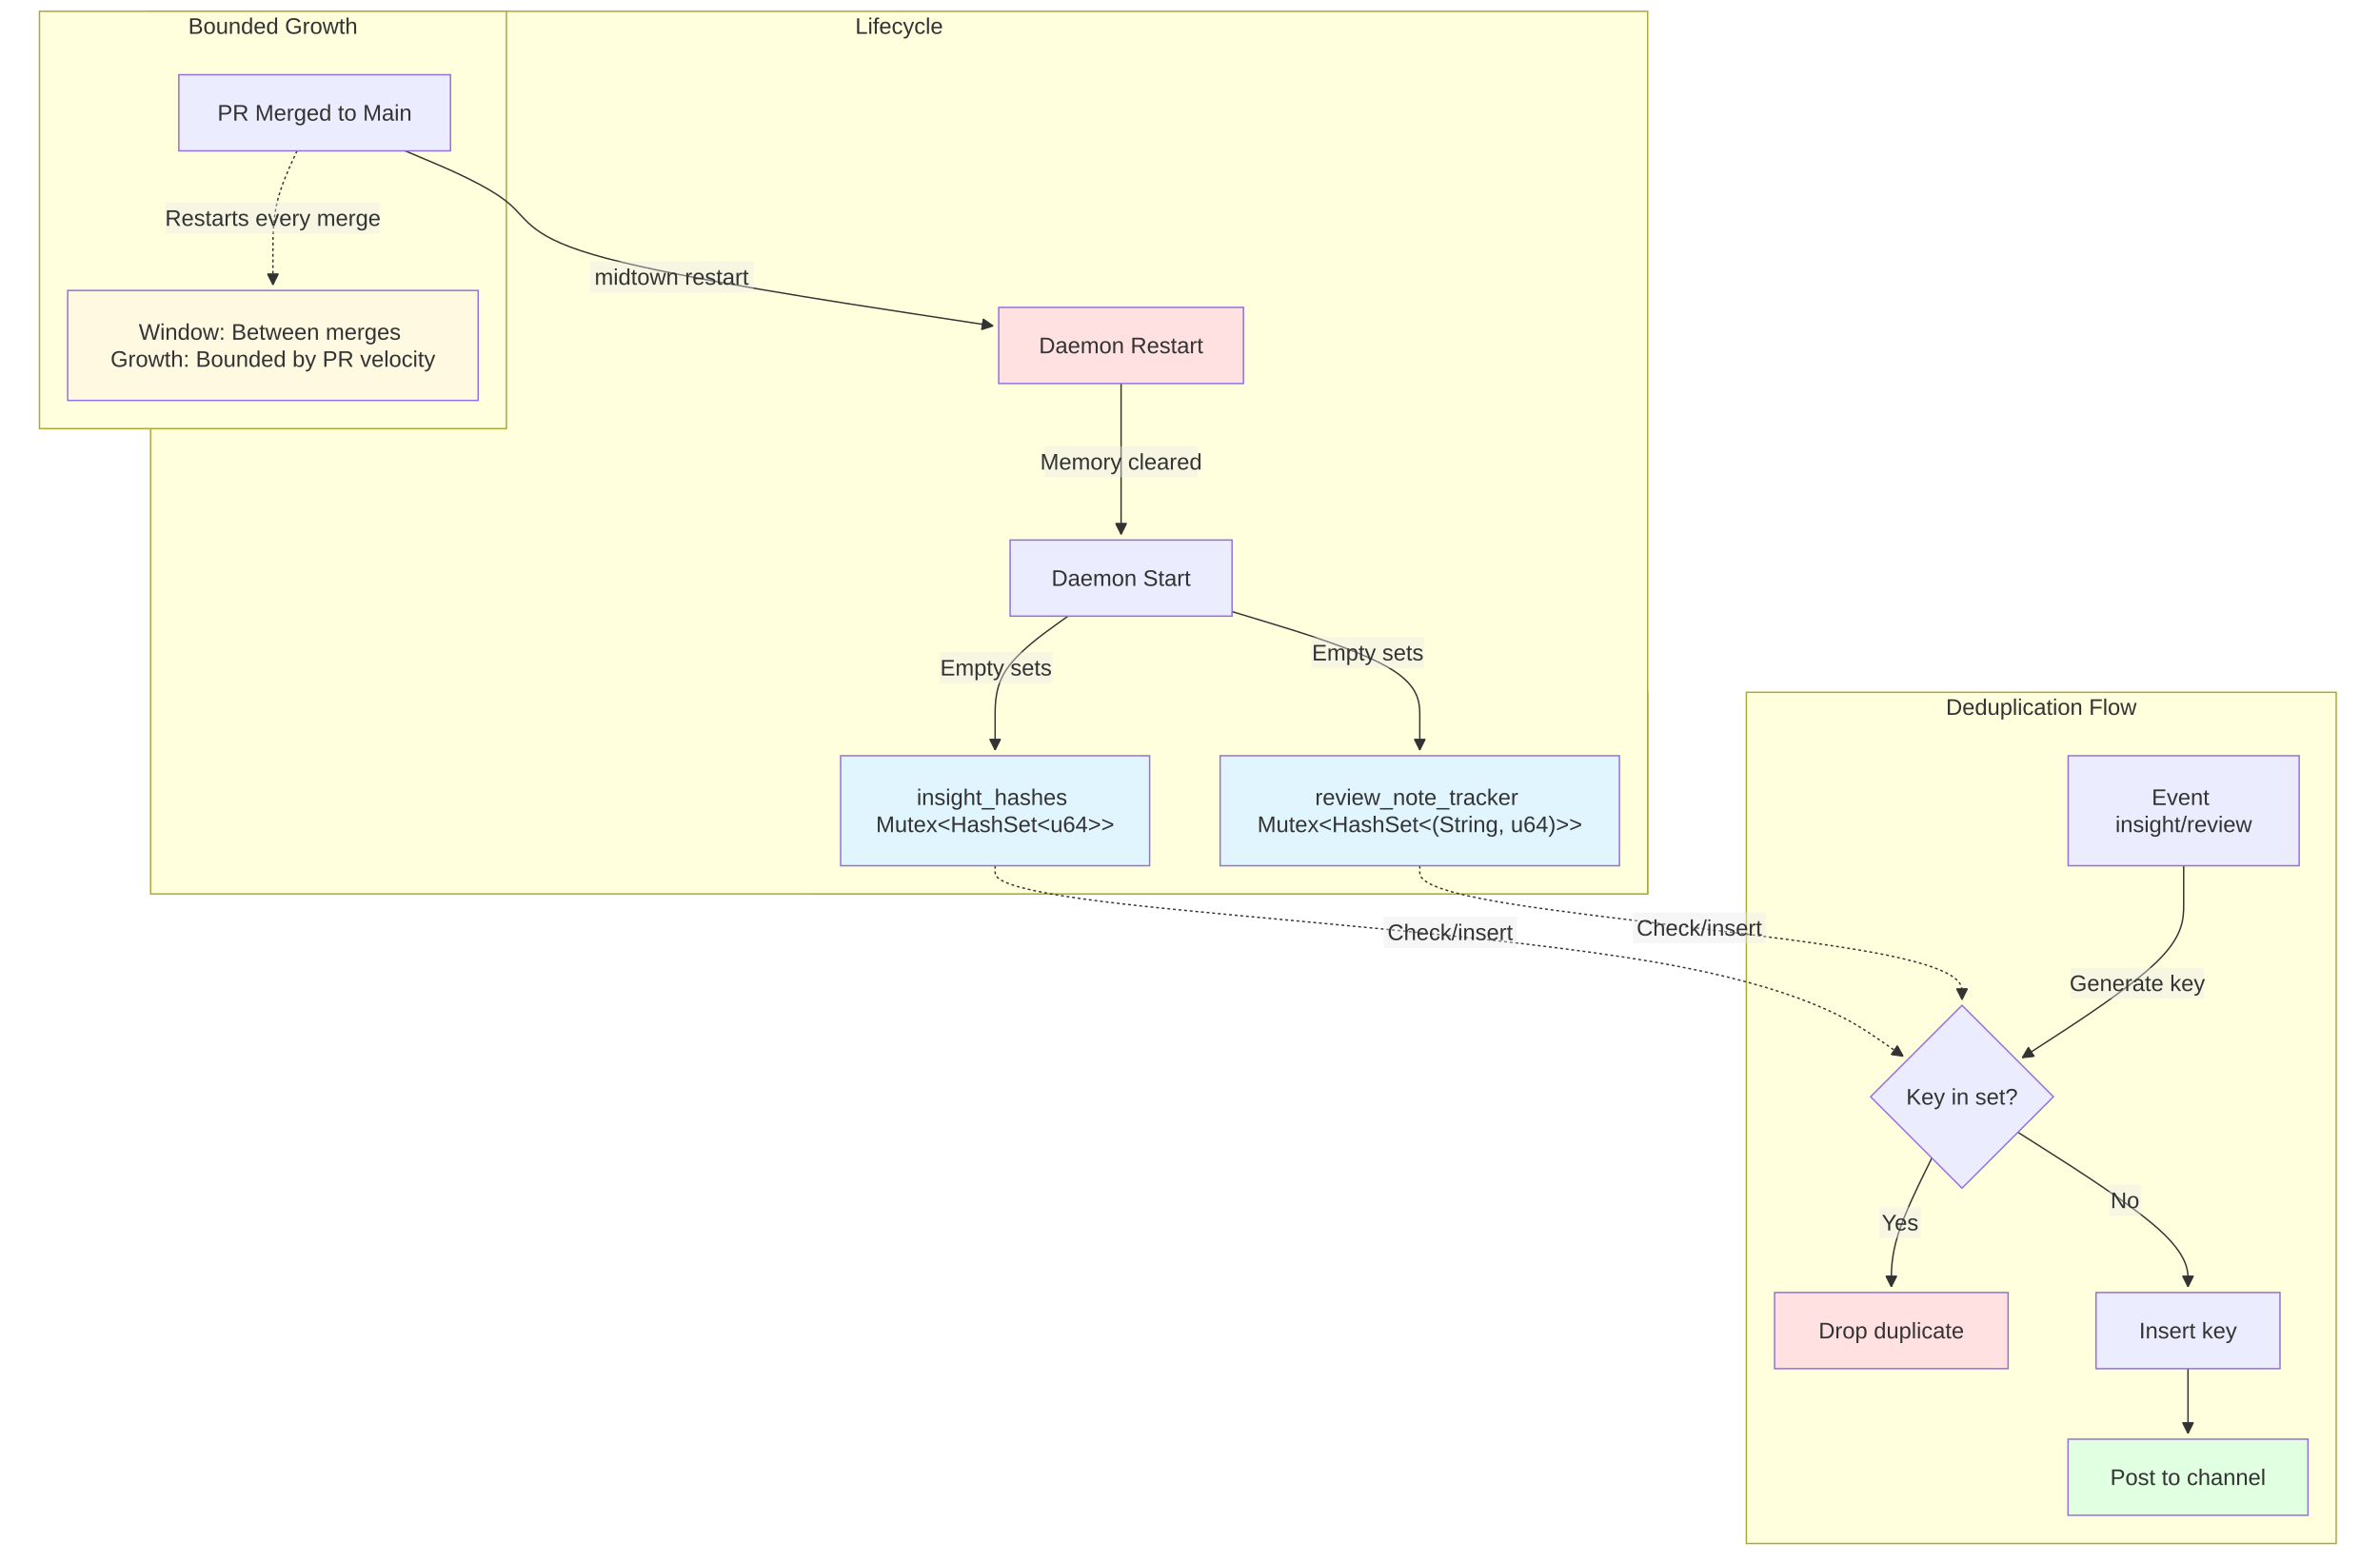
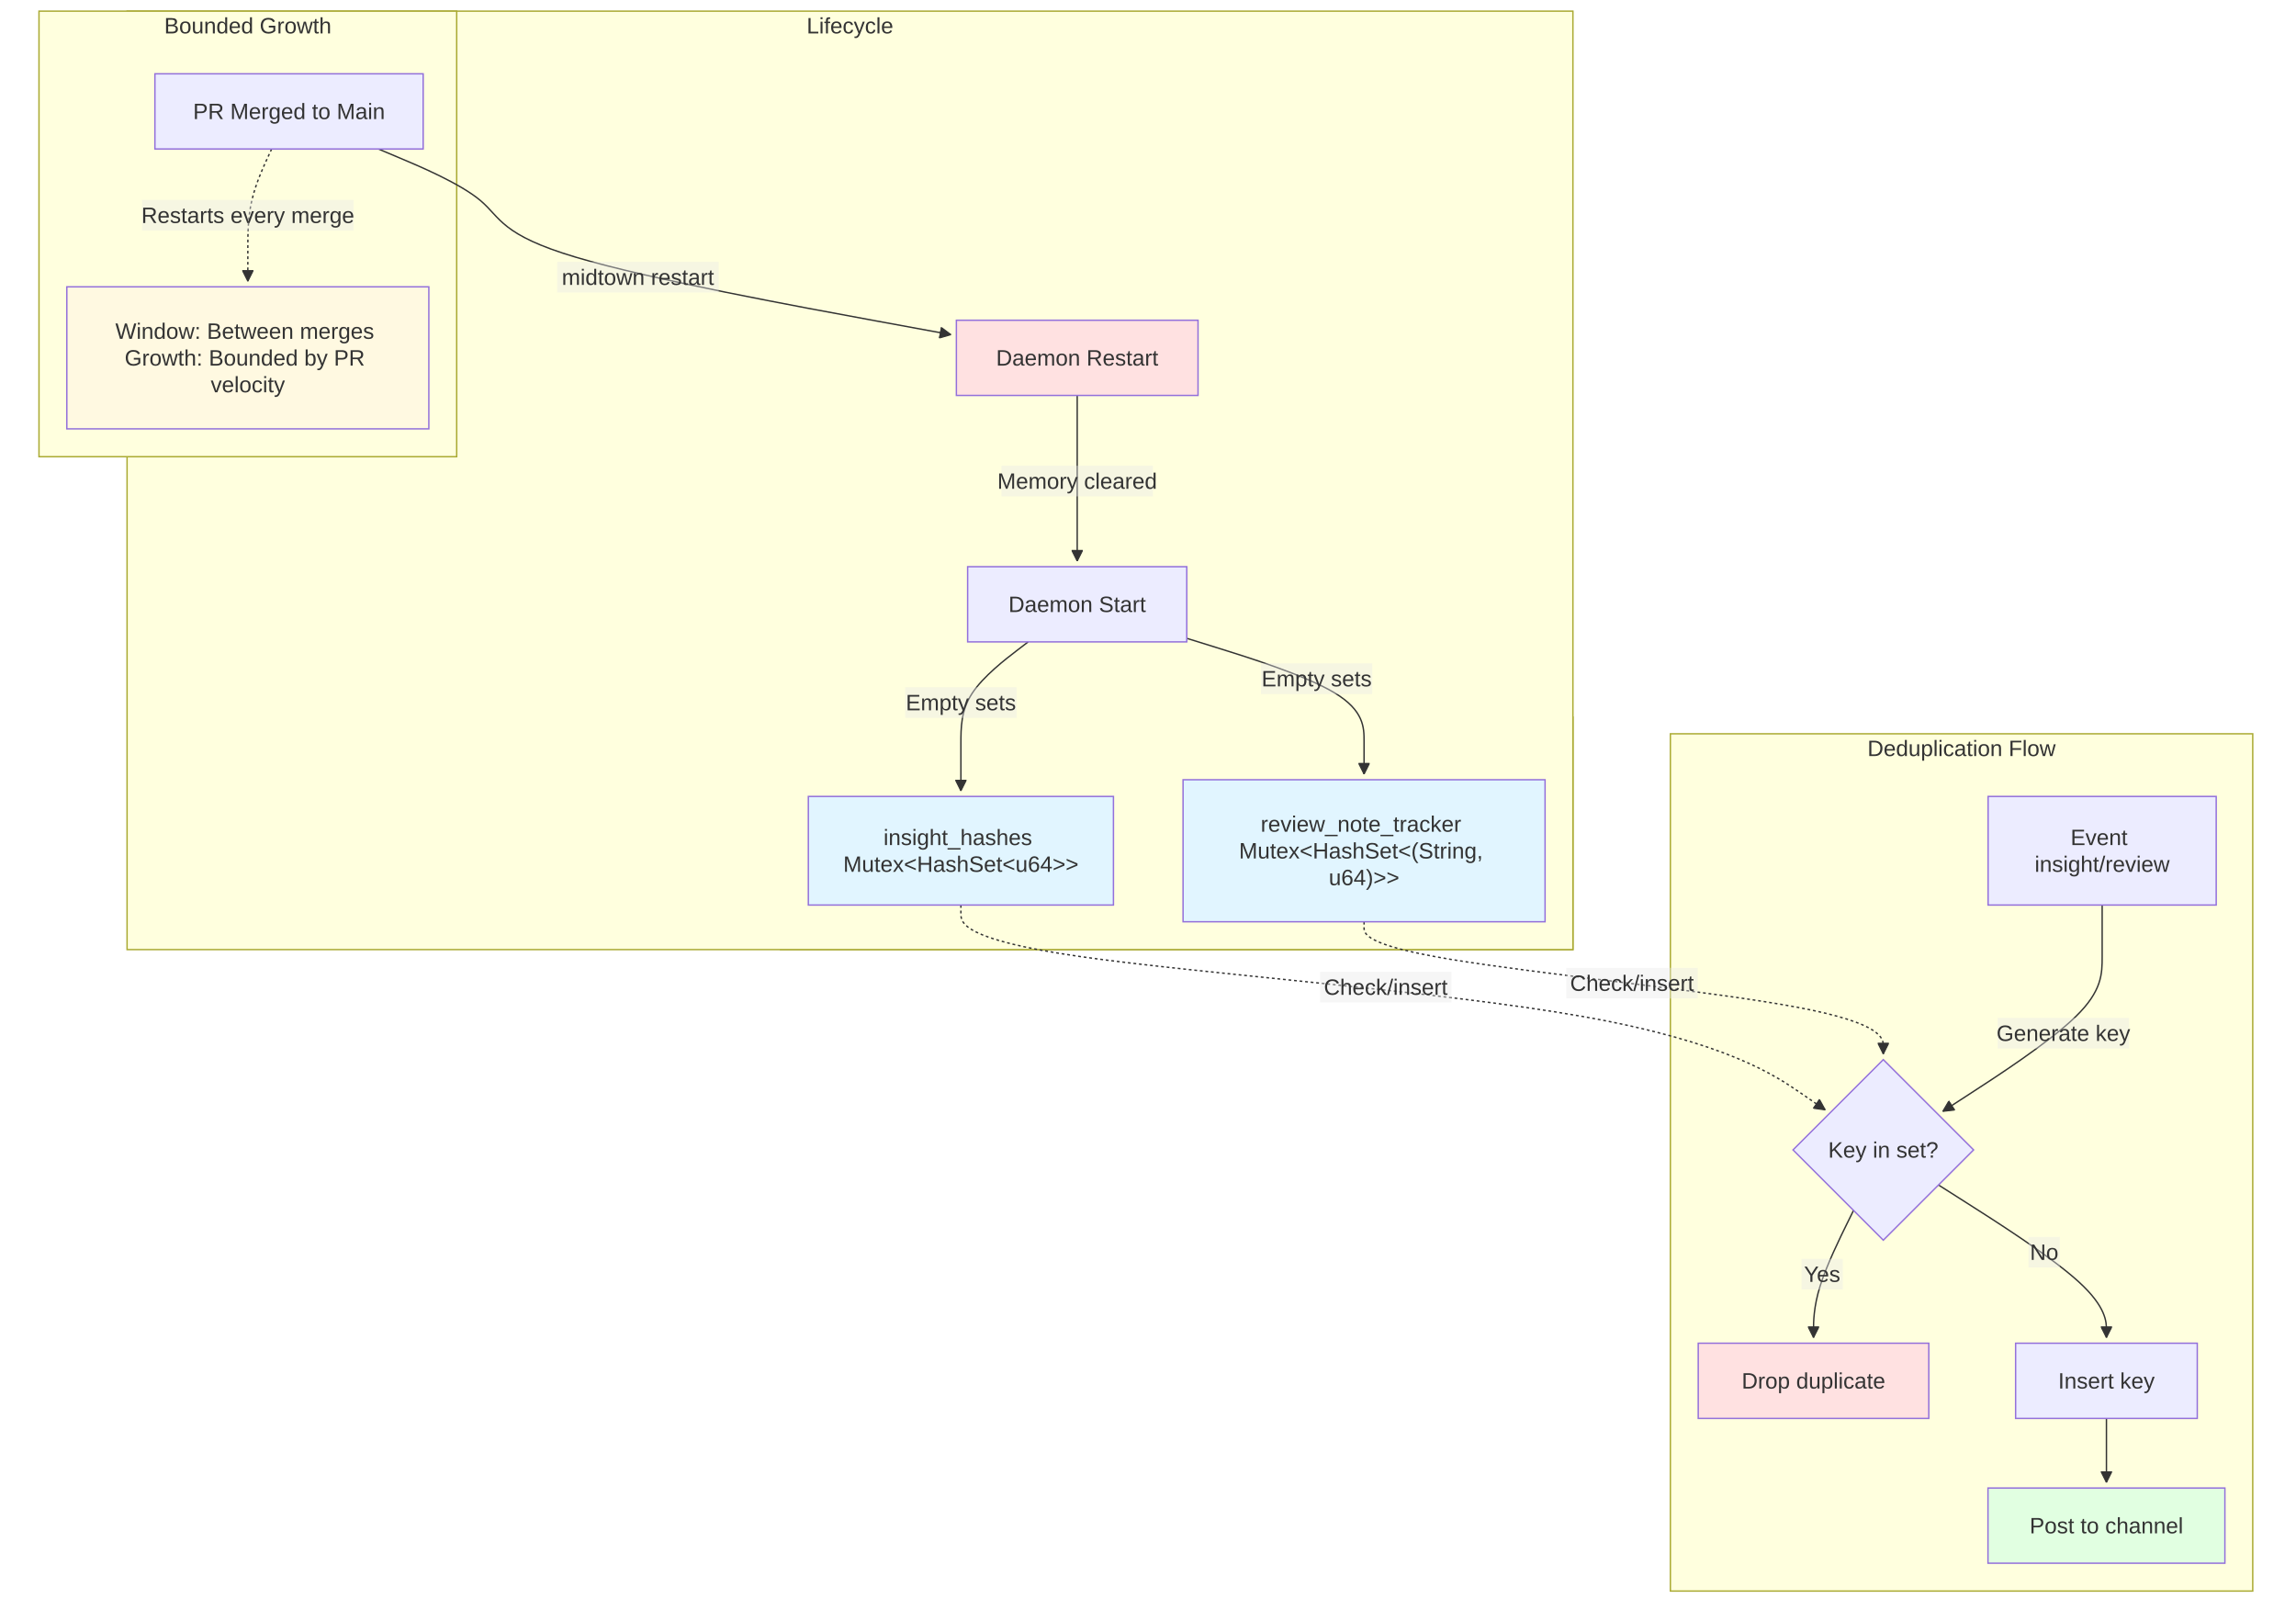
- <svg xmlns="http://www.w3.org/2000/svg" width="1687.727" height="1107.695" viewBox="-8 -28 1687.727 1107.695" class="mermaid">
+ <svg xmlns="http://www.w3.org/2000/svg" width="1649.023" height="1155.695" viewBox="-8 -28 1649.023 1155.695" class="mermaid">
  <style>
.mermaid{font-family:trebuchet ms, verdana, arial, sans-serif;font-size:16px;fill:#333333;}
.error-icon{fill:#552222;}
.error-text{fill:#552222;stroke:#552222;}
.edge-thickness-normal{stroke-width:1px;}
.edge-thickness-thick{stroke-width:3.5px;}
.edge-pattern-solid{stroke-dasharray:0;}
.edge-thickness-invisible{stroke-width:0;fill:none;}
.edge-pattern-dashed{stroke-dasharray:3;}
.edge-pattern-dotted{stroke-dasharray:2;}
.marker{fill:#333333;stroke:#333333;}
.marker.cross{stroke:#333333;}
svg{font-family:trebuchet ms, verdana, arial, sans-serif;font-size:16px;}
p{margin:0;}
.label{font-family:trebuchet ms, verdana, arial, sans-serif;color:#333333;}
.cluster-label text{fill:#333333;}
.cluster-label span{color:#333333;}
.cluster-label span p{background-color:transparent;}
.label text,span{fill:#333333;color:#333333;}
.node rect,.node circle,.node ellipse,.node polygon,.node path{fill:#ECECFF;stroke:#9370DB;stroke-width:1px;}
.rough-node .label text,.node .label text,.image-shape .label,.icon-shape .label{text-anchor:middle;}
.node .katex path{fill:#000;stroke:#000;stroke-width:1px;}
.rough-node .label,.node .label,.image-shape .label,.icon-shape .label{text-align:center;}
.node.clickable{cursor:pointer;}
.root .anchor path{fill:#333333!important;stroke-width:0;stroke:#333333;}
.arrowheadPath{fill:#333333;}
.edgePath .path{stroke:#333333;stroke-width:2.0px;}
.flowchart-link{stroke:#333333;fill:none;}
.edgeLabel{background-color:rgba(232, 232, 232, 0.8);text-align:center;}
.edgeLabel p{background-color:rgba(232, 232, 232, 0.8);}
.edgeLabel rect{opacity:0.5;background-color:rgba(232, 232, 232, 0.8);fill:rgba(232, 232, 232, 0.8);}
.labelBkg{background-color:rgba(232, 232, 232, 0.5);}
.cluster rect{fill:#ffffde;stroke:#aaaa33;stroke-width:1px;}
.cluster text{fill:#333333;}
.cluster span{color:#333333;}
.flowchartTitleText{text-anchor:middle;font-size:18px;fill:#333333;}
rect.text{fill:none;stroke-width:0;}

  </style>
  <defs>
    <marker id="arrow_point" viewBox="0 0 10 10" refX="10" refY="5" markerWidth="8" markerHeight="8" orient="auto" markerUnits="userSpaceOnUse">
      <path d="M 0 0 L 10 5 L 0 10 z" class="marker" />
    </marker>
    <marker id="arrow_point_start" viewBox="0 0 10 10" refX="4.5" refY="5" markerWidth="8" markerHeight="8" orient="auto" markerUnits="userSpaceOnUse">
      <path d="M 0 5 L 10 10 L 10 0 z" class="marker" />
    </marker>
    <marker id="arrow_cross" viewBox="0 0 11 11" refX="12" refY="5.2" markerWidth="11" markerHeight="11" orient="auto" markerUnits="userSpaceOnUse">
      <path d="M 1 1 L 10 10 M 10 1 L 1 10" class="marker cross" fill="none" stroke-width="2" />
    </marker>
    <marker id="arrow_cross_start" viewBox="0 0 11 11" refX="-1" refY="5.2" markerWidth="11" markerHeight="11" orient="auto" markerUnits="userSpaceOnUse">
-       <path d="M 1 1 L 10 10 M 10 1 L 1 10" class="marker cross" stroke-width="2" fill="none" />
+       <path d="M 1 1 L 10 10 M 10 1 L 1 10" class="marker cross" fill="none" stroke-width="2" />
    </marker>
    <marker id="arrow_circle" viewBox="0 0 10 10" refX="11" refY="5" markerWidth="11" markerHeight="11" orient="auto" markerUnits="userSpaceOnUse">
      <circle cx="5" cy="5" r="5" class="marker" />
    </marker>
    <marker id="arrow_circle_start" viewBox="0 0 10 10" refX="-1" refY="5" markerWidth="11" markerHeight="11" orient="auto" markerUnits="userSpaceOnUse">
      <circle cx="5" cy="5" r="5" class="marker" />
    </marker>
  </defs>
  <g class="root">
    <g class="clusters">
      <g class="cluster" id="subgraph-subGraph0">
-         <rect x="568.109" y="463" width="592.289" height="143" class="cluster" />
-         <text x="864.254" y="479" class="cluster-label" text-anchor="middle">Daemon State (In-Memory)</text>
+         <rect x="552.57" y="487" width="569.125" height="167" class="cluster" />
+         <text x="837.133" y="503" class="cluster-label" text-anchor="middle">Daemon State (In-Memory)</text>
      </g>
      <g class="cluster" id="subgraph-subGraph1">
-         <rect x="98.805" y="-20" width="1061.594" height="626" class="cluster" />
-         <text x="629.602" y="-4" class="cluster-label" text-anchor="middle">Lifecycle</text>
+         <rect x="83.266" y="-20" width="1038.43" height="674" class="cluster" />
+         <text x="602.48" y="-4" class="cluster-label" text-anchor="middle">Lifecycle</text>
      </g>
      <g class="cluster" id="subgraph-subGraph2">
-         <rect x="1230.398" y="463" width="418.256" height="603.695" class="cluster" />
-         <text x="1439.526" y="479" class="cluster-label" text-anchor="middle">Deduplication Flow</text>
+         <rect x="1191.695" y="499" width="418.256" height="615.695" class="cluster" />
+         <text x="1400.823" y="515" class="cluster-label" text-anchor="middle">Deduplication Flow</text>
      </g>
      <g class="cluster" id="subgraph-subGraph3">
-         <rect x="20" y="-20" width="331.078" height="296" class="cluster" />
-         <text x="185.539" y="-4" class="cluster-label" text-anchor="middle">Bounded Growth</text>
+         <rect x="20" y="-20" width="300" height="320" class="cluster" />
+         <text x="170" y="-4" class="cluster-label" text-anchor="middle">Bounded Growth</text>
      </g>
    </g>
    <g class="edgePaths">
      <g class="edge" id="edge-L-START-IH-0">
-         <path d="M749.314,409L740.707,415.167C732.1,421.333,714.886,433.667,706.279,446C697.672,458.333,697.672,470.667,697.672,480.333C697.672,490,697.672,497,697.672,500.5L697.672,504" class="edge-thickness-normal edge-pattern-solid edge-thickness-normal edge-pattern-solid flowchart-link" marker-end="url(#arrow_point)" />
+         <path d="M730.427,433L722.378,439.167C714.329,445.333,698.231,457.667,690.182,470C682.133,482.333,682.133,494.667,682.133,506.333C682.133,518,682.133,529,682.133,534.5L682.133,540" class="edge-thickness-normal edge-pattern-solid edge-thickness-normal edge-pattern-solid flowchart-link" marker-end="url(#arrow_point)" />
      </g>
      <g class="edge" id="edge-L-START-RNT-0">
-         <path d="M865.689,405.776L887.877,412.48C910.065,419.184,954.441,432.592,976.629,445.463C998.816,458.333,998.816,470.667,998.816,480.333C998.816,490,998.816,497,998.816,500.5L998.816,504" class="edge-thickness-normal edge-pattern-solid edge-thickness-normal edge-pattern-solid flowchart-link" marker-end="url(#arrow_point)" />
+         <path d="M844.359,430.445L865.582,437.037C886.805,443.63,929.25,456.815,950.473,469.574C971.695,482.333,971.695,494.667,971.695,504.333C971.695,514,971.695,521,971.695,524.5L971.695,528" class="edge-thickness-normal edge-pattern-solid edge-thickness-normal edge-pattern-solid flowchart-link" marker-end="url(#arrow_point)" />
      </g>
      <g class="edge" id="edge-L-MERGE-RESTART-0">
-         <path d="M279.294,79L293.948,85.167C308.602,91.333,337.911,103.667,352.565,116C367.219,128.333,367.219,140.667,422.06,155.194C476.901,169.722,586.584,186.445,641.425,194.806L696.266,203.167" class="edge-thickness-normal edge-pattern-solid edge-thickness-normal edge-pattern-solid flowchart-link" marker-end="url(#arrow_point)" />
+         <path d="M263.755,79L278.409,85.167C293.063,91.333,322.371,103.667,337.026,116C351.68,128.333,351.68,140.667,405.559,156.725C459.439,172.782,567.197,192.565,621.077,202.456L674.956,212.347" class="edge-thickness-normal edge-pattern-solid edge-thickness-normal edge-pattern-solid flowchart-link" marker-end="url(#arrow_point)" />
      </g>
      <g class="edge" id="edge-L-RESTART-START-0">
-         <path d="M786.998,244L786.998,250.167C786.998,256.333,786.998,268.667,786.998,281C786.998,293.333,786.998,305.667,786.998,317.333C786.998,329,786.998,340,786.998,345.5L786.998,351" class="edge-thickness-normal edge-pattern-solid edge-thickness-normal edge-pattern-solid flowchart-link" marker-end="url(#arrow_point)" />
+         <path d="M765.668,256L765.668,264.167C765.668,272.333,765.668,288.667,765.668,303C765.668,317.333,765.668,329.667,765.668,341.333C765.668,353,765.668,364,765.668,369.5L765.668,375" class="edge-thickness-normal edge-pattern-solid edge-thickness-normal edge-pattern-solid flowchart-link" marker-end="url(#arrow_point)" />
      </g>
      <g class="edge" id="edge-L-EVENT-CHECK-0">
-         <path d="M1540.508,586L1540.508,590.167C1540.508,594.333,1540.508,602.667,1540.508,613C1540.508,623.333,1540.508,635.667,1521.427,654.196C1502.347,672.725,1464.186,697.451,1445.105,709.813L1426.025,722.176" class="edge-thickness-normal edge-pattern-solid edge-thickness-normal edge-pattern-solid flowchart-link" marker-end="url(#arrow_point)" />
+         <path d="M1501.805,622L1501.805,628.167C1501.805,634.333,1501.805,646.667,1501.805,659C1501.805,671.333,1501.805,683.667,1482.724,702.196C1463.644,720.725,1425.483,745.451,1406.402,757.813L1387.321,770.176" class="edge-thickness-normal edge-pattern-solid edge-thickness-normal edge-pattern-solid flowchart-link" marker-end="url(#arrow_point)" />
      </g>
      <g class="edge" id="edge-L-CHECK-DROP-0">
-         <path d="M1361.93,793.309L1357.142,803.04C1352.353,812.771,1342.776,832.233,1337.988,847.464C1333.199,862.695,1333.199,873.695,1333.199,879.195L1333.199,884.695" class="edge-thickness-normal edge-pattern-solid edge-thickness-normal edge-pattern-solid flowchart-link" marker-end="url(#arrow_point)" />
+         <path d="M1323.227,841.309L1318.438,851.04C1313.65,860.771,1304.073,880.233,1299.285,895.464C1294.496,910.695,1294.496,921.695,1294.496,927.195L1294.496,932.695" class="edge-thickness-normal edge-pattern-solid edge-thickness-normal edge-pattern-solid flowchart-link" marker-end="url(#arrow_point)" />
      </g>
      <g class="edge" id="edge-L-CHECK-INSERT-0">
-         <path d="M1422.966,775.045L1443.069,787.82C1463.171,800.595,1503.376,826.145,1523.478,844.42C1543.58,862.695,1543.58,873.695,1543.58,879.195L1543.58,884.695" class="edge-thickness-normal edge-pattern-solid edge-thickness-normal edge-pattern-solid flowchart-link" marker-end="url(#arrow_point)" />
+         <path d="M1384.263,823.045L1404.366,835.82C1424.468,848.595,1464.672,874.145,1484.775,892.42C1504.877,910.695,1504.877,921.695,1504.877,927.195L1504.877,932.695" class="edge-thickness-normal edge-pattern-solid edge-thickness-normal edge-pattern-solid flowchart-link" marker-end="url(#arrow_point)" />
      </g>
      <g class="edge" id="edge-L-INSERT-POST-0">
-         <path d="M1543.58,942.695L1543.58,946.862C1543.58,951.029,1543.58,959.362,1543.58,967.029C1543.58,974.695,1543.58,981.695,1543.58,985.195L1543.58,988.695" class="edge-thickness-normal edge-pattern-solid edge-thickness-normal edge-pattern-solid flowchart-link" marker-end="url(#arrow_point)" />
+         <path d="M1504.877,990.695L1504.877,994.862C1504.877,999.029,1504.877,1007.362,1504.877,1015.029C1504.877,1022.695,1504.877,1029.695,1504.877,1033.195L1504.877,1036.695" class="edge-thickness-normal edge-pattern-solid edge-thickness-normal edge-pattern-solid flowchart-link" marker-end="url(#arrow_point)" />
      </g>
      <g class="edge" id="edge-L-MERGE-WINDOW-0">
-         <path d="M202.648,79L199.796,85.167C196.945,91.333,191.242,103.667,188.391,116C185.539,128.333,185.539,140.667,185.539,150.333C185.539,160,185.539,167,185.539,170.5L185.539,174" class="edge-thickness-normal edge-pattern-dotted edge-thickness-normal edge-pattern-solid flowchart-link" marker-end="url(#arrow_point)" />
+         <path d="M187.109,79L184.257,85.167C181.406,91.333,175.703,103.667,172.851,116C170,128.333,170,140.667,170,150.333C170,160,170,167,170,170.5L170,174" class="edge-thickness-normal edge-pattern-dotted edge-thickness-normal edge-pattern-solid flowchart-link" marker-end="url(#arrow_point)" />
      </g>
      <g class="edge" id="edge-L-IH-CHECK-0">
-         <path d="M697.672,586L697.672,590.167C697.672,594.333,697.672,602.667,787.293,613C876.914,623.333,1056.156,635.667,1163.481,654.023C1270.805,672.379,1306.211,696.757,1323.914,708.947L1341.617,721.136" class="edge-thickness-normal edge-pattern-dotted edge-thickness-normal edge-pattern-solid flowchart-link" marker-end="url(#arrow_point)" />
+         <path d="M682.133,622L682.133,628.167C682.133,634.333,682.133,646.667,767.893,659C853.654,671.333,1025.174,683.667,1128.638,702.023C1232.102,720.379,1267.508,744.757,1285.211,756.947L1302.914,769.136" class="edge-thickness-normal edge-pattern-dotted edge-thickness-normal edge-pattern-solid flowchart-link" marker-end="url(#arrow_point)" />
      </g>
      <g class="edge" id="edge-L-RNT-CHECK-0">
-         <path d="M998.816,586L998.816,590.167C998.816,594.333,998.816,602.667,1062.9,613C1126.983,623.333,1255.15,635.667,1319.233,647.333C1383.316,659,1383.316,670,1383.316,675.5L1383.316,681" class="edge-thickness-normal edge-pattern-dotted edge-thickness-normal edge-pattern-solid flowchart-link" marker-end="url(#arrow_point)" />
+         <path d="M971.695,634L971.695,638.167C971.695,642.333,971.695,650.667,1033.848,661C1096.001,671.333,1220.307,683.667,1282.46,695.333C1344.613,707,1344.613,718,1344.613,723.5L1344.613,729" class="edge-thickness-normal edge-pattern-dotted edge-thickness-normal edge-pattern-solid flowchart-link" marker-end="url(#arrow_point)" />
      </g>
    </g>
    <g class="edgeLabels">
      <g class="edgeLabel" id="edge-label-L-START-IH-0">
-         <rect x="658.293" y="434.555" width="80" height="22" class="edge-label-bg" />
-         <text x="698.293" y="445.555" class="edge-label" dominant-baseline="central" text-anchor="middle">Empty sets</text>
+         <rect x="642.133" y="465.581" width="80" height="22" class="edge-label-bg" />
+         <text x="682.133" y="476.581" class="edge-label" dominant-baseline="central" text-anchor="middle">Empty sets</text>
      </g>
      <g class="edgeLabel" id="edge-label-L-START-RNT-0">
-         <rect x="921.928" y="423.854" width="80" height="22" class="edge-label-bg" />
-         <text x="961.928" y="434.854" class="edge-label" text-anchor="middle" dominant-baseline="central">Empty sets</text>
+         <rect x="897.632" y="448.419" width="80" height="22" class="edge-label-bg" />
+         <text x="937.632" y="459.419" class="edge-label" dominant-baseline="central" text-anchor="middle">Empty sets</text>
      </g>
      <g class="edgeLabel" id="edge-label-L-MERGE-RESTART-0">
-         <rect x="410.28" y="157.408" width="116" height="22" class="edge-label-bg" />
-         <text x="468.28" y="168.408" class="edge-label" dominant-baseline="central" text-anchor="middle">midtown restart</text>
+         <rect x="392.177" y="160.082" width="116" height="22" class="edge-label-bg" />
+         <text x="450.177" y="171.082" class="edge-label" dominant-baseline="central" text-anchor="middle">midtown restart</text>
      </g>
      <g class="edgeLabel" id="edge-label-L-RESTART-START-0">
-         <rect x="732.598" y="288.5" width="108.8" height="22" class="edge-label-bg" />
-         <text x="786.998" y="299.5" class="edge-label" dominant-baseline="central" text-anchor="middle">Memory cleared</text>
+         <rect x="711.268" y="306.5" width="108.8" height="22" class="edge-label-bg" />
+         <text x="765.668" y="317.5" class="edge-label" text-anchor="middle" dominant-baseline="central">Memory cleared</text>
      </g>
      <g class="edgeLabel" id="edge-label-L-EVENT-CHECK-0">
-         <rect x="1460.404" y="658.319" width="94.4" height="22" class="edge-label-bg" />
-         <text x="1507.604" y="669.319" class="edge-label" dominant-baseline="central" text-anchor="middle">Generate key</text>
+         <rect x="1426.736" y="703.056" width="94.4" height="22" class="edge-label-bg" />
+         <text x="1473.936" y="714.056" class="edge-label" dominant-baseline="central" text-anchor="middle">Generate key</text>
      </g>
      <g class="edgeLabel" id="edge-label-L-CHECK-DROP-0">
-         <rect x="1324.597" y="828.101" width="29.6" height="22" class="edge-label-bg" />
-         <text x="1339.397" y="839.101" class="edge-label" text-anchor="middle" dominant-baseline="central">Yes</text>
+         <rect x="1285.893" y="876.101" width="29.6" height="22" class="edge-label-bg" />
+         <text x="1300.693" y="887.101" class="edge-label" text-anchor="middle" dominant-baseline="central">Yes</text>
      </g>
      <g class="edgeLabel" id="edge-label-L-CHECK-INSERT-0">
-         <rect x="1487.687" y="812.293" width="22.4" height="22" class="edge-label-bg" />
-         <text x="1498.887" y="823.293" class="edge-label" text-anchor="middle" dominant-baseline="central">No</text>
+         <rect x="1448.984" y="860.293" width="22.4" height="22" class="edge-label-bg" />
+         <text x="1460.184" y="871.293" class="edge-label" text-anchor="middle" dominant-baseline="central">No</text>
      </g>
      <g class="edgeLabel" id="edge-label-L-MERGE-WINDOW-0">
-         <rect x="109.539" y="115.618" width="152" height="22" class="edge-label-bg" />
-         <text x="185.539" y="126.618" class="edge-label" text-anchor="middle" dominant-baseline="central">Restarts every merge</text>
+         <rect x="94" y="115.618" width="152" height="22" class="edge-label-bg" />
+         <text x="170" y="126.618" class="edge-label" dominant-baseline="central" text-anchor="middle">Restarts every merge</text>
      </g>
      <g class="edgeLabel" id="edge-label-L-IH-CHECK-0">
-         <rect x="973.189" y="622.206" width="94.4" height="22" class="edge-label-bg" />
-         <text x="1020.389" y="633.206" class="edge-label" text-anchor="middle" dominant-baseline="central">Check/insert</text>
+         <rect x="940.072" y="669.941" width="94.4" height="22" class="edge-label-bg" />
+         <text x="987.272" y="680.941" class="edge-label" text-anchor="middle" dominant-baseline="central">Check/insert</text>
      </g>
      <g class="edgeLabel" id="edge-label-L-RNT-CHECK-0">
-         <rect x="1149.839" y="619.075" width="94.4" height="22" class="edge-label-bg" />
-         <text x="1197.039" y="630.075" class="edge-label" text-anchor="middle" dominant-baseline="central">Check/insert</text>
+         <rect x="1116.925" y="667.092" width="94.4" height="22" class="edge-label-bg" />
+         <text x="1164.125" y="678.092" class="edge-label" text-anchor="middle" dominant-baseline="central">Check/insert</text>
      </g>
    </g>
    <g class="nodes">
      <g class="node default" id="node-IH">
-         <rect x="588.109" y="508" width="219.125" height="78" style="fill:#e1f5ff !important" />
-         <text x="697.672" y="547" class="label" text-anchor="middle" dominant-baseline="central">
-           <tspan x="697.672" y="547" dy="-0.6em">insight_hashes</tspan>
-           <tspan x="697.672" dy="1.2em">Mutex&lt;HashSet&lt;u64&gt;&gt;</tspan>
+         <rect x="572.57" y="544" width="219.125" height="78" style="fill:#e1f5ff !important" />
+         <text x="682.133" y="583" class="label" dominant-baseline="central" text-anchor="middle">
+           <tspan x="682.133" y="583" dy="-0.6em">insight_hashes</tspan>
+           <tspan x="682.133" dy="1.2em">Mutex&lt;HashSet&lt;u64&gt;&gt;</tspan>
        </text>
      </g>
      <g class="node default" id="node-RNT">
-         <rect x="857.234" y="508" width="283.164" height="78" style="fill:#e1f5ff !important" />
-         <text x="998.816" y="547" class="label" text-anchor="middle" dominant-baseline="central">
-           <tspan x="998.816" y="547" dy="-0.6em">review_note_tracker</tspan>
-           <tspan x="998.816" dy="1.2em">Mutex&lt;HashSet&lt;(String, u64)&gt;&gt;</tspan>
+         <rect x="841.695" y="532" width="260" height="102" style="fill:#e1f5ff !important" />
+         <text x="971.695" y="583" class="label" text-anchor="middle" dominant-baseline="central">
+           <tspan x="971.695" y="583" dy="-1.2em">review_note_tracker</tspan>
+           <tspan x="971.695" dy="1.2em">Mutex&lt;HashSet&lt;(String,</tspan>
+           <tspan x="971.695" dy="1.2em">u64)&gt;&gt;</tspan>
        </text>
      </g>
      <g class="node default" id="node-START">
-         <rect x="708.307" y="355" width="157.383" height="54" />
-         <text x="786.998" y="382" class="label" dominant-baseline="central" text-anchor="middle">Daemon Start</text>
+         <rect x="686.977" y="379" width="157.383" height="54" />
+         <text x="765.668" y="406" class="label" text-anchor="middle" dominant-baseline="central">Daemon Start</text>
      </g>
      <g class="node default" id="node-MERGE">
-         <rect x="118.805" y="25" width="192.656" height="54" />
-         <text x="215.133" y="52" class="label" text-anchor="middle" dominant-baseline="central">PR Merged to Main</text>
+         <rect x="103.266" y="25" width="192.656" height="54" />
+         <text x="199.594" y="52" class="label" text-anchor="middle" dominant-baseline="central">PR Merged to Main</text>
      </g>
      <g class="node default" id="node-RESTART">
-         <rect x="700.221" y="190" width="173.555" height="54" style="fill:#ffe1e1 !important" />
-         <text x="786.998" y="217" class="label" text-anchor="middle" dominant-baseline="central">Daemon Restart</text>
+         <rect x="678.891" y="202" width="173.555" height="54" style="fill:#ffe1e1 !important" />
+         <text x="765.668" y="229" class="label" text-anchor="middle" dominant-baseline="central">Daemon Restart</text>
      </g>
      <g class="node default" id="node-EVENT">
-         <rect x="1458.594" y="508" width="163.828" height="78" />
-         <text x="1540.508" y="547" class="label" text-anchor="middle" dominant-baseline="central">
-           <tspan x="1540.508" y="547" dy="-0.6em">Event</tspan>
-           <tspan x="1540.508" dy="1.2em">insight/review</tspan>
+         <rect x="1419.891" y="544" width="163.828" height="78" />
+         <text x="1501.805" y="583" class="label" text-anchor="middle" dominant-baseline="central">
+           <tspan x="1501.805" y="583" dy="-0.6em">Event</tspan>
+           <tspan x="1501.805" dy="1.2em">insight/review</tspan>
        </text>
      </g>
      <g class="node default" id="node-CHECK">
-         <polygon points="1383.316,685 1448.164,749.848 1383.316,814.695 1318.469,749.848" />
-         <text x="1383.316" y="749.848" class="label" dominant-baseline="central" text-anchor="middle">Key in set?</text>
+         <polygon points="1344.613,733 1409.461,797.848 1344.613,862.695 1279.766,797.848" />
+         <text x="1344.613" y="797.848" class="label" text-anchor="middle" dominant-baseline="central">Key in set?</text>
      </g>
      <g class="node default" id="node-DROP">
-         <rect x="1250.398" y="888.695" width="165.602" height="54" style="fill:#ffe1e1 !important" />
-         <text x="1333.199" y="915.695" class="label" text-anchor="middle" dominant-baseline="central">Drop duplicate</text>
+         <rect x="1211.695" y="936.695" width="165.602" height="54" style="fill:#ffe1e1 !important" />
+         <text x="1294.496" y="963.695" class="label" text-anchor="middle" dominant-baseline="central">Drop duplicate</text>
      </g>
      <g class="node default" id="node-INSERT">
-         <rect x="1478.346" y="888.695" width="130.469" height="54" />
-         <text x="1543.58" y="915.695" class="label" dominant-baseline="central" text-anchor="middle">Insert key</text>
+         <rect x="1439.643" y="936.695" width="130.469" height="54" />
+         <text x="1504.877" y="963.695" class="label" dominant-baseline="central" text-anchor="middle">Insert key</text>
      </g>
      <g class="node default" id="node-POST">
-         <rect x="1458.506" y="992.695" width="170.148" height="54" style="fill:#e1ffe1 !important" />
-         <text x="1543.58" y="1019.695" class="label" dominant-baseline="central" text-anchor="middle">Post to channel</text>
+         <rect x="1419.803" y="1040.695" width="170.148" height="54" style="fill:#e1ffe1 !important" />
+         <text x="1504.877" y="1067.695" class="label" text-anchor="middle" dominant-baseline="central">Post to channel</text>
      </g>
      <g class="node default" id="node-WINDOW">
-         <rect x="40" y="178" width="291.078" height="78" style="fill:#fff9e1 !important" />
-         <text x="185.539" y="217" class="label" dominant-baseline="central" text-anchor="middle">
-           <tspan x="185.539" y="217" dy="-0.6em">Window: Between merges</tspan>
-           <tspan x="185.539" dy="1.2em">Growth: Bounded by PR velocity</tspan>
+         <rect x="40" y="178" width="260" height="102" style="fill:#fff9e1 !important" />
+         <text x="170" y="229" class="label" dominant-baseline="central" text-anchor="middle">
+           <tspan x="170" y="229" dy="-1.2em">Window: Between merges</tspan>
+           <tspan x="170" dy="1.2em">Growth: Bounded by PR</tspan>
+           <tspan x="170" dy="1.2em">velocity</tspan>
        </text>
      </g>
    </g>
  </g>
</svg>
